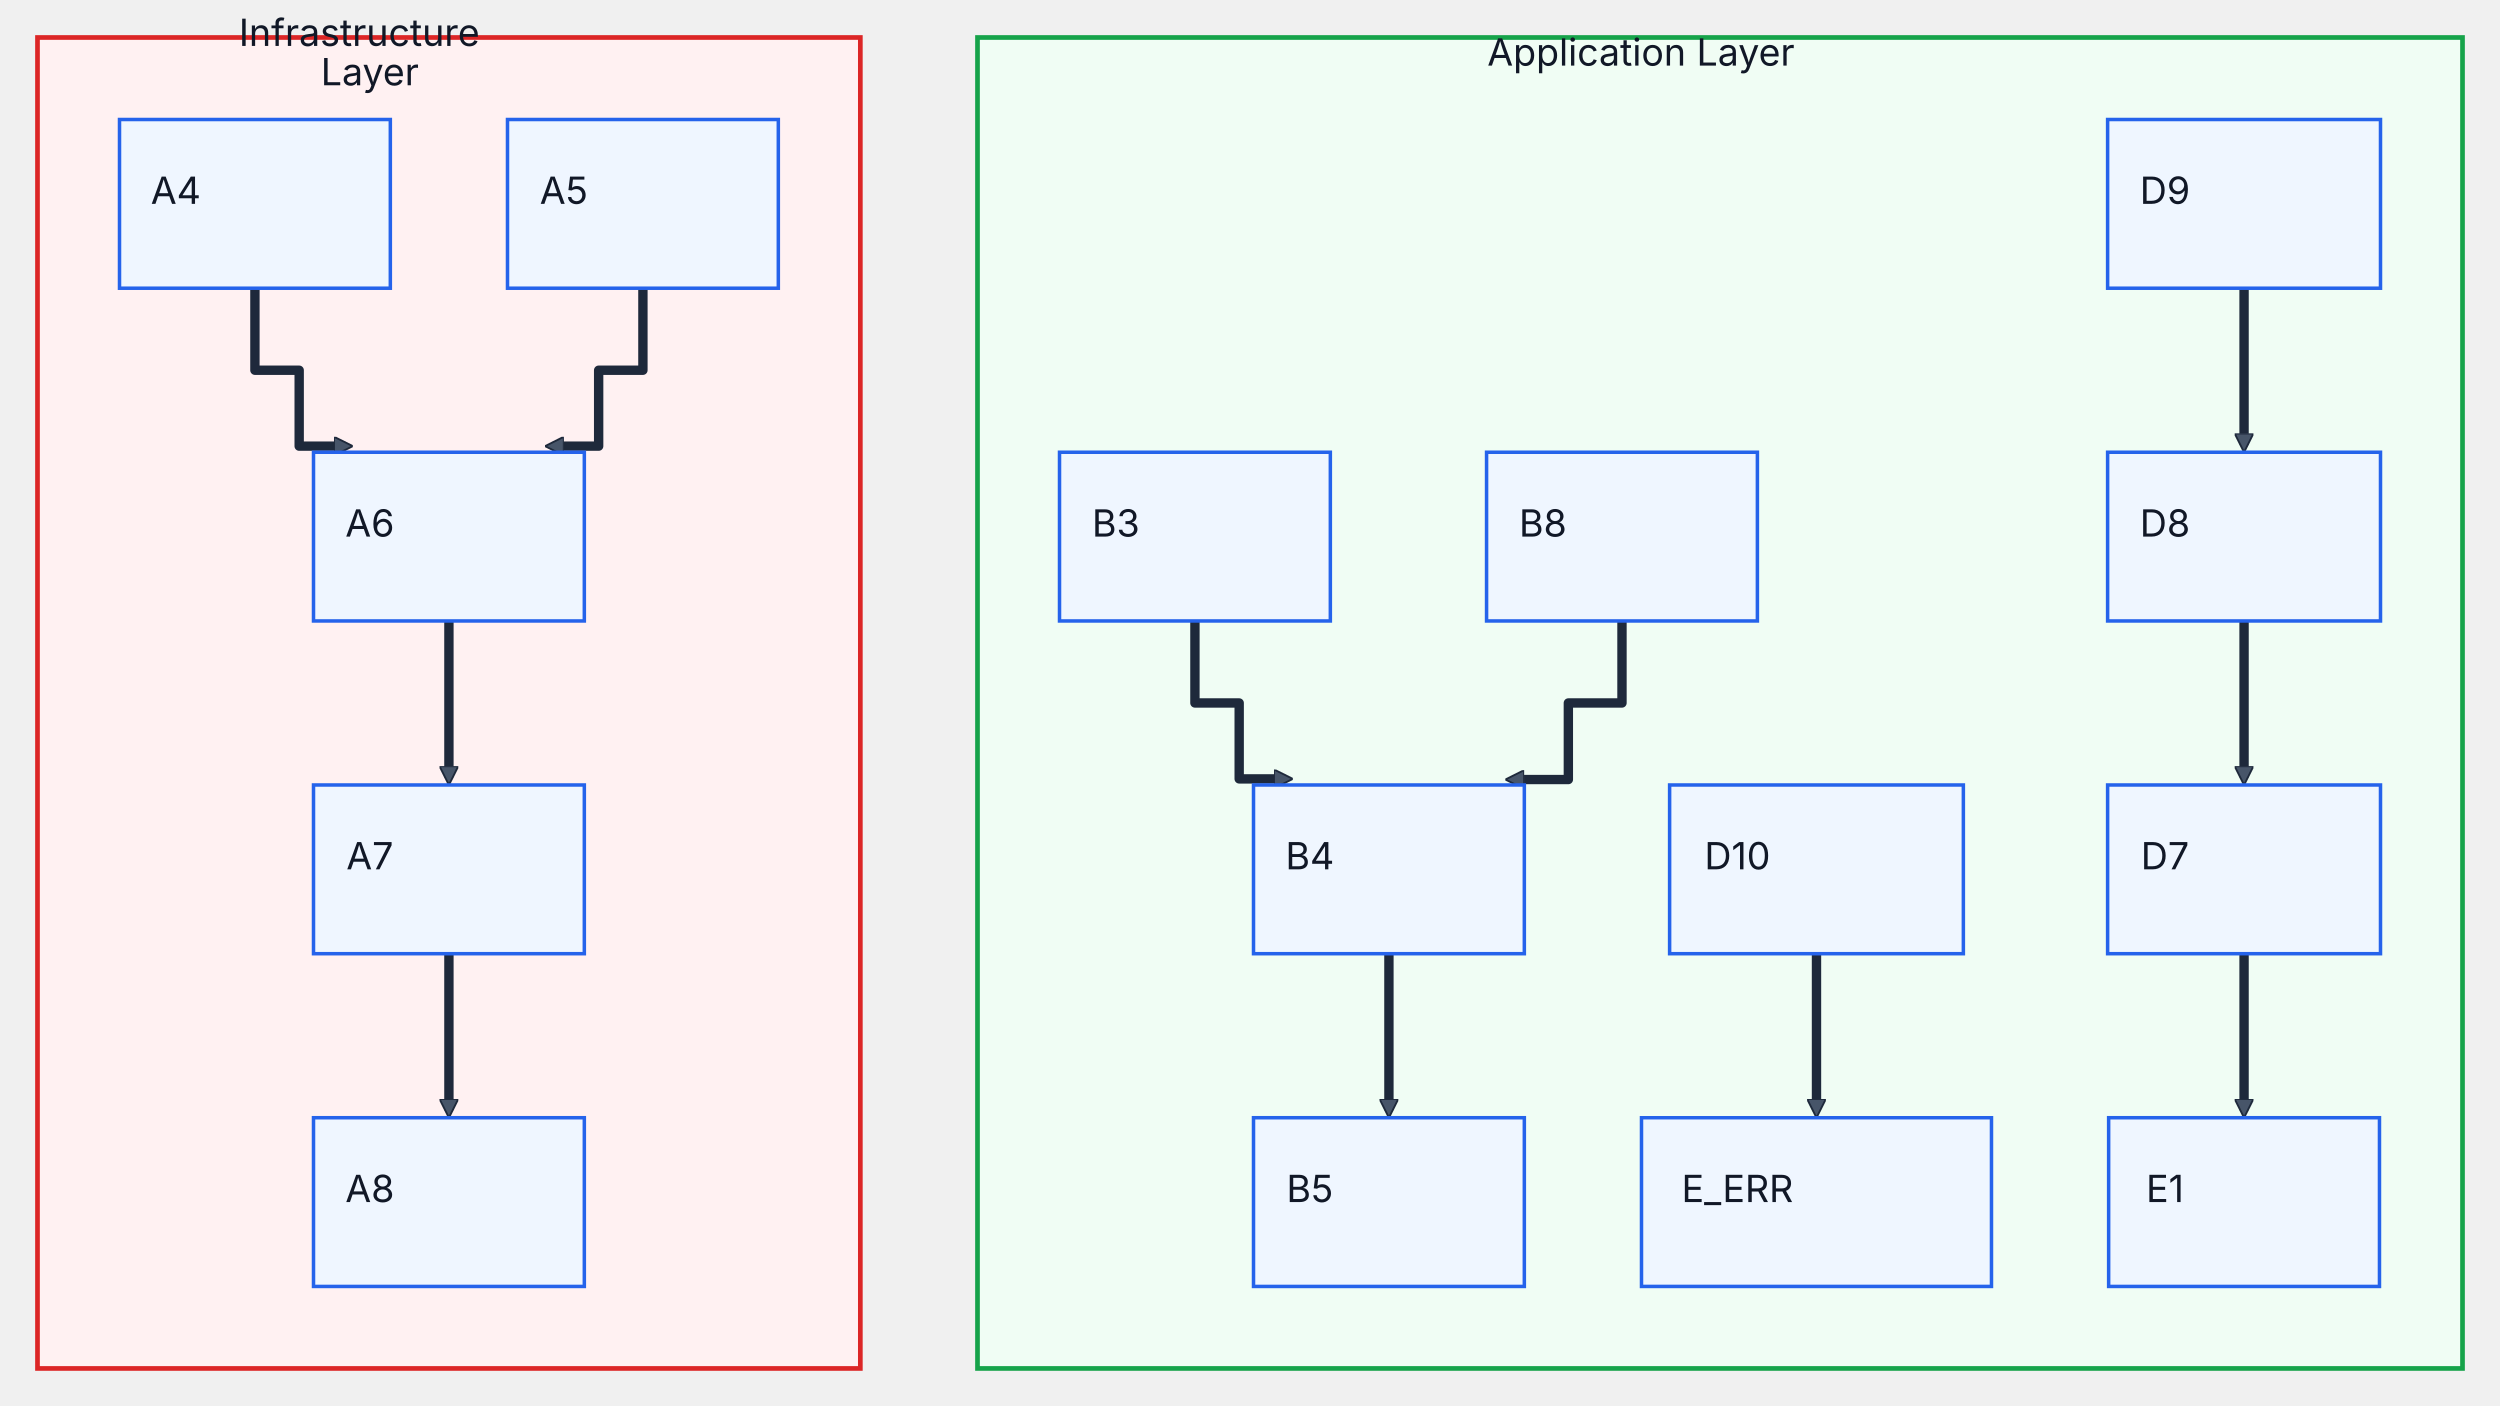
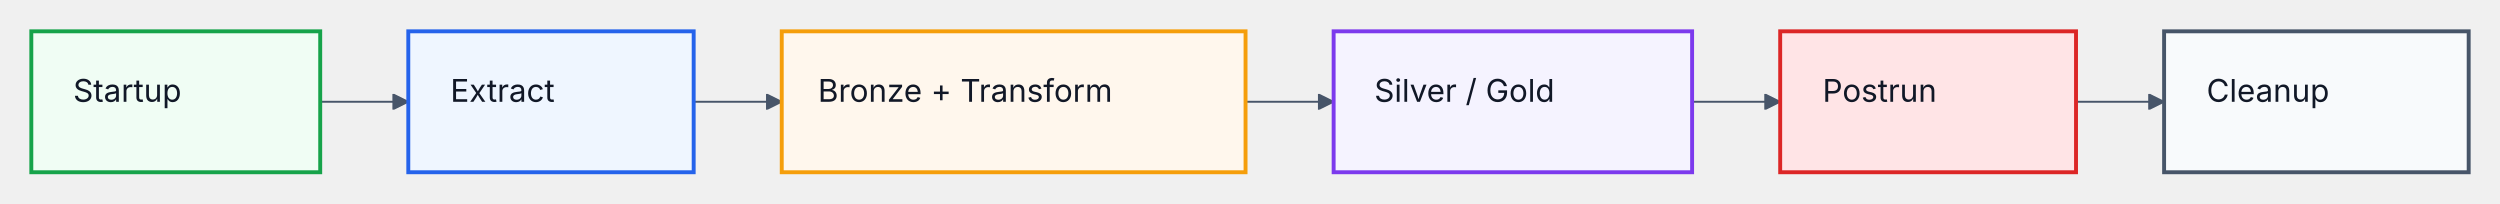
- <svg xmlns="http://www.w3.org/2000/svg" id="my-svg" width="100%" aria-roledescription="flowchart-v2" class="flowchart" style="max-width:1066.9px;background-color:white" viewBox="-8 -8 1066.898 600">
-   <style>#my-svg{font-family:Inter,-apple-system,BlinkMacSystemFont,'Segoe UI',Roboto,Oxygen,Ubuntu,sans-serif;font-size:16px;fill:#212121;}@keyframes edge-animation-frame{from{stroke-dashoffset:0;}}@keyframes dash{to{stroke-dashoffset:0;}}#my-svg .edge-animation-slow{stroke-dasharray:9,5!important;stroke-dashoffset:900;animation:dash 50s linear infinite;stroke-linecap:round;}#my-svg .edge-animation-fast{stroke-dasharray:9,5!important;stroke-dashoffset:900;animation:dash 20s linear infinite;stroke-linecap:round;}#my-svg .error-icon{fill:#f0fdf4;}#my-svg .error-text{fill:#212121;stroke:#212121;}#my-svg .edge-thickness-normal{stroke-width:1px;}#my-svg .edge-thickness-thick{stroke-width:3.5px;}#my-svg .edge-pattern-solid{stroke-dasharray:0;}#my-svg .edge-thickness-invisible{stroke-width:0;fill:none;}#my-svg .edge-pattern-dashed{stroke-dasharray:3;}#my-svg .edge-pattern-dotted{stroke-dasharray:2;}#my-svg .marker{fill:#475569;stroke:#475569;}#my-svg .marker.cross{stroke:#475569;}#my-svg svg{font-family:Inter,-apple-system,BlinkMacSystemFont,'Segoe UI',Roboto,Oxygen,Ubuntu,sans-serif;font-size:16px;}#my-svg p{margin:0;}#my-svg .label{font-family:Inter,-apple-system,BlinkMacSystemFont,'Segoe UI',Roboto,Oxygen,Ubuntu,sans-serif;color:#212121;}#my-svg .cluster-label text{fill:#1e40af;}#my-svg .cluster-label span{color:#1e40af;}#my-svg .cluster-label span p{background-color:transparent;}#my-svg .label text,#my-svg span{fill:#212121;color:#212121;}#my-svg .node rect,#my-svg .node circle,#my-svg .node ellipse,#my-svg .node polygon,#my-svg .node path{fill:#eff6ff;stroke:#2563eb;stroke-width:1px;}#my-svg .rough-node .label text,#my-svg .node .label text,#my-svg .image-shape .label,#my-svg .icon-shape .label{text-anchor:middle;}#my-svg .node .katex path{fill:#000;stroke:#000;stroke-width:1px;}#my-svg .rough-node .label,#my-svg .node .label,#my-svg .image-shape .label,#my-svg .icon-shape .label{text-align:center;}#my-svg .node.clickable{cursor:pointer;}#my-svg .root .anchor path{fill:#475569!important;stroke-width:0;stroke:#475569;}#my-svg .arrowheadPath{fill:#0b0b0b;}#my-svg .edgePath .path{stroke:#475569;stroke-width:2.0px;}#my-svg .flowchart-link{stroke:#475569;fill:none;}#my-svg .edgeLabel{background-color:#ffffff;text-align:center;}#my-svg .edgeLabel p{background-color:#ffffff;}#my-svg .edgeLabel rect{opacity:0.5;background-color:#ffffff;fill:#ffffff;}#my-svg .labelBkg{background-color:rgba(255, 255, 255, 0.5);}#my-svg .cluster rect{fill:#f8fafc;stroke:#94a3b8;stroke-width:1px;}#my-svg .cluster text{fill:#1e40af;}#my-svg .cluster span{color:#1e40af;}#my-svg div.mermaidTooltip{position:absolute;text-align:center;max-width:200px;padding:2px;font-family:Inter,-apple-system,BlinkMacSystemFont,'Segoe UI',Roboto,Oxygen,Ubuntu,sans-serif;font-size:12px;background:#f0fdf4;border:1px solid #16a34a;border-radius:2px;pointer-events:none;z-index:100;}#my-svg .flowchartTitleText{text-anchor:middle;font-size:18px;fill:#212121;}#my-svg rect.text{fill:none;stroke-width:0;}#my-svg .icon-shape,#my-svg .image-shape{background-color:#ffffff;text-align:center;}#my-svg .icon-shape p,#my-svg .image-shape p{background-color:#ffffff;padding:2px;}#my-svg .icon-shape rect,#my-svg .image-shape rect{opacity:0.5;background-color:#ffffff;fill:#ffffff;}#my-svg .label-icon{display:inline-block;height:1em;overflow:visible;vertical-align:-0.125em;}#my-svg .node .label-icon path{fill:currentColor;stroke:revert;stroke-width:revert;}#my-svg :root{--mermaid-font-family:"trebuchet ms",verdana,arial,sans-serif;}#my-svg .port&gt;*{fill:#f5f3ff!important;stroke:#7c3aed!important;stroke-width:1px!important;color:#111827!important;}#my-svg .port span{fill:#f5f3ff!important;stroke:#7c3aed!important;stroke-width:1px!important;color:#111827!important;}#my-svg .port tspan{fill:#111827!important;}#my-svg .adapter&gt;*{fill:#fff1f2!important;stroke:#dc2626!important;stroke-width:1px!important;color:#111827!important;}#my-svg .adapter span{fill:#fff1f2!important;stroke:#dc2626!important;stroke-width:1px!important;color:#111827!important;}#my-svg .adapter tspan{fill:#111827!important;}#my-svg .service&gt;*{fill:#eff6ff!important;stroke:#2563eb!important;stroke-width:1px!important;color:#111827!important;}#my-svg .service span{fill:#eff6ff!important;stroke:#2563eb!important;stroke-width:1px!important;color:#111827!important;}#my-svg .service tspan{fill:#111827!important;}#my-svg .process&gt;*{fill:#f0fdf4!important;stroke:#16a34a!important;stroke-width:1px!important;color:#111827!important;}#my-svg .process span{fill:#f0fdf4!important;stroke:#16a34a!important;stroke-width:1px!important;color:#111827!important;}#my-svg .process tspan{fill:#111827!important;}#my-svg .storage&gt;*{fill:#fff7ed!important;stroke:#f59e0b!important;stroke-width:1px!important;color:#111827!important;}#my-svg .storage span{fill:#fff7ed!important;stroke:#f59e0b!important;stroke-width:1px!important;color:#111827!important;}#my-svg .storage tspan{fill:#111827!important;}/*
+ <svg xmlns="http://www.w3.org/2000/svg" id="my-svg" width="100%" aria-roledescription="flowchart-v2" class="flowchart" style="max-width:1277.23px;background-color:white" viewBox="-8 -8 1277.234 104">
+   <style>#my-svg{font-family:Inter,-apple-system,BlinkMacSystemFont,'Segoe UI',Roboto,Oxygen,Ubuntu,sans-serif;font-size:16px;fill:#212121;}@keyframes edge-animation-frame{from{stroke-dashoffset:0;}}@keyframes dash{to{stroke-dashoffset:0;}}#my-svg .edge-animation-slow{stroke-dasharray:9,5!important;stroke-dashoffset:900;animation:dash 50s linear infinite;stroke-linecap:round;}#my-svg .edge-animation-fast{stroke-dasharray:9,5!important;stroke-dashoffset:900;animation:dash 20s linear infinite;stroke-linecap:round;}#my-svg .error-icon{fill:#f0fdf4;}#my-svg .error-text{fill:#212121;stroke:#212121;}#my-svg .edge-thickness-normal{stroke-width:1px;}#my-svg .edge-thickness-thick{stroke-width:3.5px;}#my-svg .edge-pattern-solid{stroke-dasharray:0;}#my-svg .edge-thickness-invisible{stroke-width:0;fill:none;}#my-svg .edge-pattern-dashed{stroke-dasharray:3;}#my-svg .edge-pattern-dotted{stroke-dasharray:2;}#my-svg .marker{fill:#475569;stroke:#475569;}#my-svg .marker.cross{stroke:#475569;}#my-svg svg{font-family:Inter,-apple-system,BlinkMacSystemFont,'Segoe UI',Roboto,Oxygen,Ubuntu,sans-serif;font-size:16px;}#my-svg p{margin:0;}#my-svg .label{font-family:Inter,-apple-system,BlinkMacSystemFont,'Segoe UI',Roboto,Oxygen,Ubuntu,sans-serif;color:#212121;}#my-svg .cluster-label text{fill:#1e40af;}#my-svg .cluster-label span{color:#1e40af;}#my-svg .cluster-label span p{background-color:transparent;}#my-svg .label text,#my-svg span{fill:#212121;color:#212121;}#my-svg .node rect,#my-svg .node circle,#my-svg .node ellipse,#my-svg .node polygon,#my-svg .node path{fill:#eff6ff;stroke:#2563eb;stroke-width:1px;}#my-svg .rough-node .label text,#my-svg .node .label text,#my-svg .image-shape .label,#my-svg .icon-shape .label{text-anchor:middle;}#my-svg .node .katex path{fill:#000;stroke:#000;stroke-width:1px;}#my-svg .rough-node .label,#my-svg .node .label,#my-svg .image-shape .label,#my-svg .icon-shape .label{text-align:center;}#my-svg .node.clickable{cursor:pointer;}#my-svg .root .anchor path{fill:#475569!important;stroke-width:0;stroke:#475569;}#my-svg .arrowheadPath{fill:#0b0b0b;}#my-svg .edgePath .path{stroke:#475569;stroke-width:2.0px;}#my-svg .flowchart-link{stroke:#475569;fill:none;}#my-svg .edgeLabel{background-color:#ffffff;text-align:center;}#my-svg .edgeLabel p{background-color:#ffffff;}#my-svg .edgeLabel rect{opacity:0.5;background-color:#ffffff;fill:#ffffff;}#my-svg .labelBkg{background-color:rgba(255, 255, 255, 0.5);}#my-svg .cluster rect{fill:#f8fafc;stroke:#94a3b8;stroke-width:1px;}#my-svg .cluster text{fill:#1e40af;}#my-svg .cluster span{color:#1e40af;}#my-svg div.mermaidTooltip{position:absolute;text-align:center;max-width:200px;padding:2px;font-family:Inter,-apple-system,BlinkMacSystemFont,'Segoe UI',Roboto,Oxygen,Ubuntu,sans-serif;font-size:12px;background:#f0fdf4;border:1px solid #16a34a;border-radius:2px;pointer-events:none;z-index:100;}#my-svg .flowchartTitleText{text-anchor:middle;font-size:18px;fill:#212121;}#my-svg rect.text{fill:none;stroke-width:0;}#my-svg .icon-shape,#my-svg .image-shape{background-color:#ffffff;text-align:center;}#my-svg .icon-shape p,#my-svg .image-shape p{background-color:#ffffff;padding:2px;}#my-svg .icon-shape rect,#my-svg .image-shape rect{opacity:0.5;background-color:#ffffff;fill:#ffffff;}#my-svg .label-icon{display:inline-block;height:1em;overflow:visible;vertical-align:-0.125em;}#my-svg .node .label-icon path{fill:currentColor;stroke:revert;stroke-width:revert;}#my-svg :root{--mermaid-font-family:"trebuchet ms",verdana,arial,sans-serif;}/*
 * Пользовательские стили диаграмм BioETL (структурированная копия)
 * Источник: custom.css
 * Цель: сгруппировать правила по типам элементов и документировать назначение каждого CSS-параметра.
 */

/* =========================================================
 * 1) Глобальная типографика и базовое поведение текста
 * ========================================================= */
svg {
    /* Задаёт основной стек шрифтов для всего текста в SVG. */
    font-family: Inter, -apple-system, BlinkMacSystemFont, 'Segoe UI', Roboto,
    Oxygen, Ubuntu, sans-serif;
}



/* =========================================================
 * 2) Общая геометрия узлов (для нескольких типов диаграмм)
 * ========================================================= */
.node rect,
.node circle,
.node ellipse,
.node polygon,
.node path {
    /* Единая толщина контура для фигур узлов. */
    stroke-width: 1.5px !important;
    /* Скругляет углы по горизонтали для более мягкого вида. */
    rx: 8;
    /* Скругляет углы по вертикали в паре с rx. */
    ry: 8;
    /* Добавляет лёгкую тень и отделяет узлы от фона. */
    filter:  none; /*  drop-shadow(0px 1px 2px rgba(0, 0, 0, 0.05));*/
}

/* =========================================================
 * 3) Контейнеры subgraph / cluster
 * ========================================================= */
.cluster rect,
.cluster path {
    /* Увеличивает радиус углов у контейнеров-групп. */
    rx: 10;
    /* Поддерживает симметрию скругления по вертикали. */
    ry: 10;
    /* Нейтральная заливка контейнера для снижения визуального шума. */
    fill: #f8fafc;
    /* Приглушённая обводка, чтобы границы были заметны, но не доминировали. */
    stroke: #94a3b8;
    /* Толщина границы контейнера в тон большинству узлов. */
    stroke-width: 1.5px;
    /* Убирает пунктир у рамок контейнеров. */
    stroke-dasharray: none;
    /* Делает фон контейнера полностью непрозрачным. */
    fill-opacity: 1;
    /* Отключает тень контейнера, чтобы акцент оставался на узлах. */
    filter: none;
}

.cluster text {
    /* Нормальный вес шрифта для заголовков групп. */
    font-weight: 400;
    /* Увеличенный размер заголовка относительно текста узлов. */
    font-size: 16px;
}

/* =========================================================
 * 4) Стили линий связей (edges/links)
 * ========================================================= */
.edgePath .path {
    /* Делает основные ребра более заметными в плотных графах. */
    stroke-width: 2.5px;
    /* Скругляет соединения сегментов линий. */
    stroke-linejoin: round;
    /* Скругляет окончания линий. */
    stroke-linecap: round;
}

.edgePath path,
.flowchart-link,
.relation,
.messageLine0,
.messageLine1,
.transition path {
    /* Унифицированные скруглённые соединения для всех типов линий. */
    stroke-linejoin: round;
    /* Унифицированные скруглённые окончания для всех типов линий. */
    stroke-linecap: round;
}

.transition path {
    /* Выравнивает толщину переходов state diagram с основными ребрами. */
    stroke-width: 2.5px;
}

/* =========================================================
 * 5) Подписи ребер и fallback-текст
 * ========================================================= */
.edgeLabel {
    /* Компактный размер шрифта для подписей на связях. */
    font-size: 12px;
    /* Плотная межстрочность для экономии места. */
    line-height: 1.1;
    /* Базовый непрозрачный фон под подписью. */
    background-color: #ffffff;
    /* Небольшие внутренние отступы вокруг текста. */
    padding: 1px 3px;
    /* Мягкое скругление фона подписи. */
    border-radius: 2px;
}

.edgeLabel span,
.edgeLabel p,
text.fo-fallback {
    /* Принудительный тёмный fill для контраста в SVG-рендерах. */
    fill: #111827 !important;
    /* Принудительный тёмный цвет для HTML-подписей. */
    color: #111827 !important;
    /* Полная непрозрачность текста. */
    opacity: 1 !important;
    /* Компактная межстрочность для многострочных подписей. */
    line-height: 1.1;
    /* Убирает стандартные внешние отступы HTML-параграфов. */
    margin: 0;
    /* Убирает стандартные внутренние отступы HTML-параграфов. */
    padding: 0;
}

.edgeLabel .labelBkg,
.labelBkg {
    /* Жёстко задаёт белый фон под текстом подписей. */
    background-color: #ffffff !important;
    /* Делает фон полностью непрозрачным во всех просмотрщиках. */
    opacity: 1 !important;
}

.edgeLabel rect {
    /* Переопределяет полупрозрачный фон по умолчанию у Mermaid. */
    opacity: 1 !important;
    /* Жёстко фиксирует белую заливку прямоугольника под подписью. */
    fill: #ffffff !important;
}

/* =========================================================
 * 6) Элементы sequence diagram
 * ========================================================= */
.actor {
    /* Толщина границы actor-блоков. */
    stroke-width: 1.5px;
    /* Скругление углов actor-блоков по горизонтали. */
    rx: 4;
    /* Скругление углов actor-блоков по вертикали. */
    ry: 4;
}

.messageLine0,
.messageLine1 {
    /* Толщина линий сообщений в sequence diagram. */
    stroke-width: 1.6px;
}

.messageText {
    /* Базовый размер текста сообщений. */
    font-size: 13px;
}

.activation0 {
    /* Более тонкая линия activation bar, чтобы не перегружать схему. */
    stroke-width: 1px;
}

.note {
    /* Скругление углов заметки по горизонтали. */
    rx: 4;
    /* Скругление углов заметки по вертикали. */
    ry: 4;
    /* Тонкая граница для вторичных блоков. */
    stroke-width: 1px;
    /* Лёгкая тень для визуального отделения заметок. */
    filter: drop-shadow(1px 1px 2px rgba(0, 0, 0, 0.06));
}

/* =========================================================
 * 7) Базовые элементы class diagram
 * ========================================================= */
g.classGroup rect {
    /* Скругление углов class box по горизонтали. */
    rx: 10;
    /* Скругление углов class box по вертикали. */
    ry: 10;
    /* Толщина границы class box. */
    stroke-width: 1.5px;
    /* Мягкая тень у class box без агрессивного контраста. */
    filter: drop-shadow(1px 1px 2px rgba(0, 0, 0, 0.06));
}

g.classGroup text {
    /* Базовый размер текста внутри class diagram. */
    font-size: 14px;
    padding: 10px 10px; 
}

g.classGroup line {
    /* Толщина внутренних разделителей класса. */
    stroke-width: 1px;
}

.relation {
    /* Толщина связей между классами на уровне основных ребер. */
    stroke-width: 2.5px;
}

/* =========================================================
 * 8) Типографика HTML-лейблов class diagram
 * ========================================================= */
g.label-group .nodeLabel {
    /* Увеличенный размер названия класса для иерархии. */
    font-size: 16px !important;
    /* Полужирный акцент на имени класса. */
    font-weight: 200 !important;
    /* Лёгкое межбуквенное расстояние для читаемости заголовка. */
    letter-spacing: 0.01em;
}

g.annotation-group .nodeLabel {
    /* Уменьшенный размер для стереотипов/аннотаций. */
    font-size: 11px !important;
    /* Курсив для визуального отделения аннотаций. */
    font-style: italic !important;
    /* Небольшое ослабление контраста вторичного текста. */
    opacity: 0.8;
}

g.members-group .nodeLabel,
g.methods-group .nodeLabel {
    /* Компактный размер для атрибутов и методов. */
    font-size: 12px !important;
    /* Нормальный вес шрифта для плотного структурного текста. */
    font-weight: 400 !important;
}

/* =========================================================
 * 9) Помощники размеров foreignObject (class/flowchart)
 * ========================================================= */
g.members-group foreignObject,
g.methods-group foreignObject {
    /* Минимальная высота областей members/methods. */
    min-height: 40px;
}

.node foreignObject &gt; div,
g.classGroup foreignObject &gt; div {
    /* Стабилизирует вычисление размеров с учётом отступов/границ. */
    box-sizing: border-box;
}

.node.size-sm foreignObject &gt; div {
    /* Минимальная высота для малого размерного уровня узла. */
    min-height: 80px;
    /* Минимальная ширина для малого размерного уровня узла. */
    min-width: 180px;
}

.node.size-md foreignObject &gt; div {
    /* Минимальная высота для среднего размерного уровня узла. */
    min-height: 140px;
    /* Минимальная ширина для среднего размерного уровня узла. */
    min-width: 260px;
}

.node.size-lg foreignObject &gt; div {
    /* Минимальная высота для большого размерного уровня узла. */
    min-height: 200px;
    /* Минимальная ширина для большого размерного уровня узла. */
    min-width: 340px;
}

/* =========================================================
 * 10) Элементы state diagram
 * ========================================================= */
g.stateGroup rect {
    /* Скругление углов контейнеров состояний по горизонтали. */
    rx: 8;
    /* Скругление углов контейнеров состояний по вертикали. */
    ry: 8;
}

.statediagram-state rect {
    /* Скругление углов узлов состояния по горизонтали. */
    rx: 8;
    /* Скругление углов узлов состояния по вертикали. */
    ry: 8;
    /* Толщина границы узла состояния. */
    stroke-width: 1.5px;
    /* Лёгкая тень для визуального отделения state box. */
    filter: drop-shadow(1px 2px 3px rgba(0, 0, 0, 0.08));
}

/* =========================================================
 * 11) Элементы ER diagram
 * ========================================================= */
.er.entityBox {
    /* Толщина границы сущности ER-диаграммы. */
    stroke-width: 1.5px;
    /* Скругление углов сущности по горизонтали. */
    rx: 4;
    /* Скругление углов сущности по вертикали. */
    ry: 4;
    /* Лёгкая тень для отделения блоков сущностей. */
    filter: drop-shadow(1px 2px 3px rgba(0, 0, 0, 0.08));
}

/* =========================================================
 * 12) Узлы mindmap
 * ========================================================= */
.mindmap-node rect,
.mindmap-node circle {
    /* Толщина контура узлов mindmap. */
    stroke-width: 1.5px;
    /* Чуть более выраженная тень для плотных радиальных веток. */
    filter: drop-shadow(1px 2px 2px rgba(0, 0, 0, 0.1));
}

/* =========================================================
 * 13) Маркеры стрелок
 * ========================================================= */
marker path {
    /* Единый нейтральный цвет наконечников стрелок. */
    fill: #475569;
}

/* =========================================================
 * 14) Цветовая карта архитектурных слоёв (fallback-селекторы)
 * ========================================================= */
[id*="Domain"] &gt; rect,
[id*="Domain"] &gt; path {
    /* Цвет фона для доменного слоя. */
    fill: #f5f3ff !important;
    /* Цвет границы для доменного слоя. */
    stroke: #7c3aed !important;
}

.cluster[id*="Domain"] &gt; rect,
.cluster[id*="Domain"] &gt; path {
    fill: #ffffff !important;
}

[id*="Application"] &gt; rect,
[id*="Application"] &gt; path {
    /* Цвет фона для application-слоя. */
    fill: #f0fdf4 !important;
    /* Цвет границы для application-слоя. */
    stroke: #16a34a !important;
}

.cluster[id*="Application"] &gt; rect,
.cluster[id*="Application"] &gt; path {
    fill: #ffffff !important;
}

[id*="Infrastructure"] &gt; rect,
[id*="Infrastructure"] &gt; path {
    /* Цвет фона для infrastructure-слоя. */
    fill: #fff1f2 !important;
    /* Цвет границы для infrastructure-слоя. */
    stroke: #dc2626 !important;
}

.cluster[id*="Infrastructure"] &gt; rect,
.cluster[id*="Infrastructure"] &gt; path {
    fill: #ffffff !important;
}

[id*="Composition"] &gt; rect,
[id*="Composition"] &gt; path {
    /* Цвет фона для composition-слоя. */
    fill: #fff7ed !important;
    /* Цвет границы для composition-слоя. */
    stroke: #f59e0b !important;
}

.cluster[id*="Composition"] &gt; rect,
.cluster[id*="Composition"] &gt; path {
    fill: #ffffff !important;
}

[id*="Interfaces"] &gt; rect,
[id*="Interfaces"] &gt; path {
    /* Цвет фона для слоя интерфейсов. */
    fill: #eff6ff !important;
    /* Цвет границы для слоя интерфейсов. */
    stroke: #2563eb !important;
}

.cluster[id*="Interfaces"] &gt; rect,
.cluster[id*="Interfaces"] &gt; path {
    fill: #ffffff !important;
}

[id*="External"] &gt; rect,
[id*="External"] &gt; path {
    /* Цвет фона для внешних систем. */
    fill: #f1f5f9 !important;
    /* Цвет границы для внешних систем. */
    stroke: #64748b !important;
}

.cluster[id*="External"] &gt; rect,
.cluster[id*="External"] &gt; path {
    fill: #ffffff !important;
}

/* Белая подложка под подписи всех архитектурных/medallion слоёв */
g.cluster[id*="Domain"] .cluster-label foreignObject &gt; div,
g.cluster[id*="Application"] .cluster-label foreignObject &gt; div,
g.cluster[id*="Infrastructure"] .cluster-label foreignObject &gt; div,
g.cluster[id*="Composition"] .cluster-label foreignObject &gt; div,
g.cluster[id*="Interfaces"] .cluster-label foreignObject &gt; div,
g.cluster[id*="External"] .cluster-label foreignObject &gt; div,
g.cluster[id*="Bronze"] .cluster-label foreignObject &gt; div,
g.cluster[id*="Silver"] .cluster-label foreignObject &gt; div,
g.cluster[id*="Gold"] .cluster-label foreignObject &gt; div,
g.cluster[id*="Quarantine"] .cluster-label foreignObject &gt; div {
    background: #ffffff !important;
    padding: 0 6px !important;
    border-radius: 4px;
}

/* Fallback для рендеров без foreignObject: не рисуем толстую обводку */
g.cluster[id*="Domain"] .cluster-label text.fo-fallback,
g.cluster[id*="Application"] .cluster-label text.fo-fallback,
g.cluster[id*="Infrastructure"] .cluster-label text.fo-fallback,
g.cluster[id*="Composition"] .cluster-label text.fo-fallback,
g.cluster[id*="Interfaces"] .cluster-label text.fo-fallback,
g.cluster[id*="External"] .cluster-label text.fo-fallback,
g.cluster[id*="Bronze"] .cluster-label text.fo-fallback,
g.cluster[id*="Silver"] .cluster-label text.fo-fallback,
g.cluster[id*="Gold"] .cluster-label text.fo-fallback,
g.cluster[id*="Quarantine"] .cluster-label text.fo-fallback {
    fill: #111827 !important;
    stroke: none !important;
}

/* =========================================================
 * 15) Цветовая карта слоёв Medallion
 * ========================================================= */
[id*="Bronze"] &gt; rect,
[id*="Bronze"] &gt; path {
    /* Цвет фона Bronze-слоя. */
    fill: #fff7ed !important;
    /* Цвет границы Bronze-слоя. */
    stroke: #f59e0b !important;
}

[id*="Silver"] &gt; rect,
[id*="Silver"] &gt; path {
    /* Цвет фона Silver-слоя. */
    fill: #f8fafc !important;
    /* Цвет границы Silver-слоя. */
    stroke: #475569 !important;
}

[id*="Gold"] &gt; rect,
[id*="Gold"] &gt; path {
    /* Цвет фона Gold-слоя. */
    fill: #fefce8 !important;
    /* Цвет границы Gold-слоя. */
    stroke: #ca8a04 !important;
}

[id*="Quarantine"] &gt; rect,
[id*="Quarantine"] &gt; path {
    /* Цвет фона для карантинных/проблемных потоков данных. */
    fill: #ffe4e6 !important;
    /* Цвет границы для карантинных/проблемных потоков данных. */
    stroke: #e11d48 !important;
}
/* Нормализует вес текста в узлах и заголовках слоёв (без полужирного акцента). */
.node .label text,
.node .label tspan,
.node .label .nodeLabel,
text.fo-fallback {
    stroke: none !important;
    stroke-width: 0 !important;
    fill: #111827 !important;
    font-weight: 400 !important;
}
/* Single text layer (fallback-only) */
text.fo-fallback {
    display: inline !important;
}

foreignObject {
    display: none !important;
}/* bioetl-inject */#my-svg .edgeLabel rect{opacity:1!important;fill:#ffffff!important}#my-svg .labelBkg{background-color:#ffffff!important;opacity:1!important}#my-svg .edgeLabel .labelBkg{background-color:#ffffff!important;opacity:1!important}#my-svg .edgeLabel{font-size:12px;line-height:1.1;padding:1px 3px}#my-svg .edgeLabel span{color:#111827!important;fill:#111827!important;opacity:1!important;line-height:1.1;margin:0;padding:0}#my-svg .edgeLabel p{color:#111827!important;fill:#111827!important;opacity:1!important;line-height:1.1;margin:0;padding:0}#my-svg text.fo-fallback{color:#111827!important;fill:#111827!important;opacity:1!important}</style>
  <marker id="my-svg_flowchart-v2-pointEnd" class="marker flowchart-v2" markerHeight="8" markerUnits="userSpaceOnUse" markerWidth="8" orient="auto" refX="5" refY="5" viewBox="0 0 10 10">
    <path d="m0 0 10 5-10 5z" class="arrowMarkerPath" style="stroke-width:1;stroke-dasharray:1,0" />
  </marker>
  <marker id="my-svg_flowchart-v2-pointStart" class="marker flowchart-v2" markerHeight="8" markerUnits="userSpaceOnUse" markerWidth="8" orient="auto" refX="4.5" refY="5" viewBox="0 0 10 10">
    <path d="m0 5 10 5V0z" class="arrowMarkerPath" style="stroke-width:1;stroke-dasharray:1,0" />
  </marker>
  <marker id="my-svg_flowchart-v2-circleEnd" class="marker flowchart-v2" markerHeight="11" markerUnits="userSpaceOnUse" markerWidth="11" orient="auto" refX="11" refY="5" viewBox="0 0 10 10">
    <circle cx="5" cy="5" r="5" class="arrowMarkerPath" style="stroke-width:1;stroke-dasharray:1,0" />
  </marker>
  <marker id="my-svg_flowchart-v2-circleStart" class="marker flowchart-v2" markerHeight="11" markerUnits="userSpaceOnUse" markerWidth="11" orient="auto" refX="-1" refY="5" viewBox="0 0 10 10">
    <circle cx="5" cy="5" r="5" class="arrowMarkerPath" style="stroke-width:1;stroke-dasharray:1,0" />
  </marker>
  <marker id="my-svg_flowchart-v2-crossEnd" class="marker cross flowchart-v2" markerHeight="11" markerUnits="userSpaceOnUse" markerWidth="11" orient="auto" refX="12" refY="5.2" viewBox="0 0 11 11">
    <path d="m1 1 9 9m0-9-9 9" class="arrowMarkerPath" style="stroke-width:2;stroke-dasharray:1,0" />
  </marker>
  <marker id="my-svg_flowchart-v2-crossStart" class="marker cross flowchart-v2" markerHeight="11" markerUnits="userSpaceOnUse" markerWidth="11" orient="auto" refX="-1" refY="5.2" viewBox="0 0 11 11">
    <path d="m1 1 9 9m0-9-9 9" class="arrowMarkerPath" style="stroke-width:2;stroke-dasharray:1,0" />
  </marker>
  <g class="root">
+     <g class="edgePaths">
+       <path id="L_Startup_Extract_0" marker-end="url(#my-svg_flowchart-v2-pointEnd)" d="M155.594 44h41" class="edge-thickness-normal edge-pattern-solid edge-thickness-normal edge-pattern-solid flowchart-link" data-edge="true" data-et="edge" data-id="L_Startup_Extract_0" data-points="W3sieCI6MTU1LjU5Mzc1LCJ5Ijo0NH0seyJ4IjoxNzguMDkzNzUsInkiOjQ0fSx7IngiOjIwMC41OTM3NSwieSI6NDR9XQ==" />
+       <path id="L_Extract_Process_0" marker-end="url(#my-svg_flowchart-v2-pointEnd)" d="M346.391 44h41" class="edge-thickness-normal edge-pattern-solid edge-thickness-normal edge-pattern-solid flowchart-link" data-edge="true" data-et="edge" data-id="L_Extract_Process_0" data-points="W3sieCI6MzQ2LjM5MDYyNSwieSI6NDR9LHsieCI6MzY4Ljg5MDYyNSwieSI6NDR9LHsieCI6MzkxLjM5MDYyNSwieSI6NDR9XQ==" />
+       <path id="L_Process_Load_0" marker-end="url(#my-svg_flowchart-v2-pointEnd)" d="M628.344 44h41" class="edge-thickness-normal edge-pattern-solid edge-thickness-normal edge-pattern-solid flowchart-link" data-edge="true" data-et="edge" data-id="L_Process_Load_0" data-points="W3sieCI6NjI4LjM0Mzc1LCJ5Ijo0NH0seyJ4Ijo2NTAuODQzNzUsInkiOjQ0fSx7IngiOjY3My4zNDM3NSwieSI6NDR9XQ==" />
+       <path id="L_Load_Postrun_0" marker-end="url(#my-svg_flowchart-v2-pointEnd)" d="M856.484 44h41" class="edge-thickness-normal edge-pattern-solid edge-thickness-normal edge-pattern-solid flowchart-link" data-edge="true" data-et="edge" data-id="L_Load_Postrun_0" data-points="W3sieCI6ODU2LjQ4NDM3NSwieSI6NDR9LHsieCI6ODc4Ljk4NDM3NSwieSI6NDR9LHsieCI6OTAxLjQ4NDM3NSwieSI6NDR9XQ==" />
+       <path id="L_Postrun_Cleanup_0" marker-end="url(#my-svg_flowchart-v2-pointEnd)" d="M1052.625 44h41" class="edge-thickness-normal edge-pattern-solid edge-thickness-normal edge-pattern-solid flowchart-link" data-edge="true" data-et="edge" data-id="L_Postrun_Cleanup_0" data-points="W3sieCI6MTA1Mi42MjUsInkiOjQ0fSx7IngiOjEwNzUuMTI1LCJ5Ijo0NH0seyJ4IjoxMDk3LjYyNSwieSI6NDR9XQ==" />
+     </g>
    <g class="nodes">
-       <g class="root">
-         <g class="clusters">
-           <g id="Infrastructure" class="cluster" data-look="classic">
-             <path d="M8 8h351.156v568H8z" style="fill:#fff1f2!important;stroke:#dc2626!important;stroke-width:2px!important" />
-             <g class="cluster-label">
-               <text xml:space="preserve" x="69.367" y="3.6" class="fo-fallback" text-anchor="middle" transform="translate(114.21 8)">
-                 <tspan x="69.367">Infrastructure</tspan>
-                 <tspan x="69.367" dy="16.8">Layer</tspan>
-               </text>
-             </g>
-           </g>
-         </g>
-         <g class="edgePaths">
-           <path id="L_N9_N5_0" marker-end="url(#my-svg_flowchart-v2-pointEnd__1E293B)" d="M100.789 115v35h18.888v32.396h18.887" class="edge-thickness-thick edge-pattern-solid edge-thickness-normal edge-pattern-solid flowchart-link" data-edge="true" data-et="edge" data-id="L_N9_N5_0" data-points="W3sieCI6MTAwLjc4OTA2MjUsInkiOjExNX0seyJ4IjoxMDAuNzg5MDYyNSwieSI6MTUwfSx7IngiOjE0MS42MDA1NzIxODMwOTg2LCJ5IjoxODV9XQ==" style="stroke:#1E293B;stroke-width:4px;fill:none;stroke:#1E293B;stroke-width:4px;fill:none" />
-           <path id="L_N10_N5_0" marker-end="url(#my-svg_flowchart-v2-pointEnd__1E293B)" d="M266.367 115v35H247.48v32.396h-18.888" class="edge-thickness-normal edge-pattern-solid edge-thickness-normal edge-pattern-solid flowchart-link" data-edge="true" data-et="edge" data-id="L_N10_N5_0" data-points="W3sieCI6MjY2LjM2NzE4NzUsInkiOjExNX0seyJ4IjoyNjYuMzY3MTg3NSwieSI6MTUwfSx7IngiOjIyNS41NTU2Nzc4MTY5MDE0LCJ5IjoxODV9XQ==" style="stroke:#1E293B;stroke-width:4px;fill:none;stroke:#1E293B;stroke-width:4px;fill:none" />
-           <path id="L_N5_N6_0" marker-end="url(#my-svg_flowchart-v2-pointEnd__1E293B)" d="M183.578 257v35h0v31h0" class="edge-thickness-normal edge-pattern-solid edge-thickness-normal edge-pattern-solid flowchart-link" data-edge="true" data-et="edge" data-id="L_N5_N6_0" data-points="W3sieCI6MTgzLjU3ODEyNSwieSI6MjU3fSx7IngiOjE4My41NzgxMjUsInkiOjI5Mn0seyJ4IjoxODMuNTc4MTI1LCJ5IjozMjd9XQ==" style="stroke:#1E293B;stroke-width:4px;fill:none;stroke:#1E293B;stroke-width:4px;fill:none" />
-           <path id="L_N6_N11_0" marker-end="url(#my-svg_flowchart-v2-pointEnd__1E293B)" d="M183.578 399v35h0v31h0" class="edge-thickness-normal edge-pattern-solid edge-thickness-normal edge-pattern-solid flowchart-link" data-edge="true" data-et="edge" data-id="L_N6_N11_0" data-points="W3sieCI6MTgzLjU3ODEyNSwieSI6Mzk5fSx7IngiOjE4My41NzgxMjUsInkiOjQzNH0seyJ4IjoxODMuNTc4MTI1LCJ5Ijo0Njl9XQ==" style="stroke:#1E293B;stroke-width:4px;fill:none;stroke:#1E293B;stroke-width:4px;fill:none" />
-         </g>
-         <g class="nodes">
-           <g id="flowchart-N5-10" class="node default">
-             <path d="M125.79 185h115.577v72H125.79z" class="basic label-container" />
-             <g class="label" transform="translate(173.79 209)">
-               <rect />
-               <text xml:space="preserve" x="9.789" y="12" class="fo-fallback" text-anchor="middle">
-                 <tspan x="9.789">A6</tspan>
-               </text>
-             </g>
-           </g>
-           <g id="flowchart-N9-12" class="node default">
-             <path d="M43 43h115.578v72H43z" class="basic label-container" />
-             <g class="label" transform="translate(91 67)">
-               <rect />
-               <text xml:space="preserve" x="9.789" y="12" class="fo-fallback" text-anchor="middle">
-                 <tspan x="9.789">A4</tspan>
-               </text>
-             </g>
-           </g>
-           <g id="flowchart-N10-13" class="node default">
-             <path d="M208.578 43h115.578v72H208.578z" class="basic label-container" />
-             <g class="label" transform="translate(256.578 67)">
-               <rect />
-               <text xml:space="preserve" x="9.789" y="12" class="fo-fallback" text-anchor="middle">
-                 <tspan x="9.789">A5</tspan>
-               </text>
-             </g>
-           </g>
-           <g id="flowchart-N6-11" class="node default">
-             <path d="M125.79 327h115.577v72H125.79z" class="basic label-container" />
-             <g class="label" transform="translate(173.79 351)">
-               <rect />
-               <text xml:space="preserve" x="9.789" y="12" class="fo-fallback" text-anchor="middle">
-                 <tspan x="9.789">A7</tspan>
-               </text>
-             </g>
-           </g>
-           <g id="flowchart-N11-14" class="node default">
-             <path d="M125.79 469h115.577v72H125.79z" class="basic label-container" />
-             <g class="label" transform="translate(173.79 493)">
-               <rect />
-               <text xml:space="preserve" x="9.789" y="12" class="fo-fallback" text-anchor="middle">
-                 <tspan x="9.789">A8</tspan>
-               </text>
-             </g>
-           </g>
+       <g id="flowchart-Startup-0" class="node default">
+         <path d="M-73.797-36H73.797v72H-73.797z" class="basic label-container" style="fill:#f0fdf4!important;stroke:#16a34a!important;stroke-width:2px!important" transform="translate(81.797 44)" />
+         <g class="label" transform="translate(56 32)">
+           <rect />
+           <text xml:space="preserve" x="25.797" y="12" class="fo-fallback" text-anchor="middle">
+             <tspan x="25.797">Startup</tspan>
+           </text>
        </g>
      </g>
-       <g class="root">
-         <g class="clusters" transform="translate(401.156)">
-           <g id="Application" class="cluster" data-look="classic">
-             <path d="M8 8h633.742v568H8z" style="fill:#f0fdf4!important;stroke:#16a34a!important;stroke-width:2px!important" />
-             <g class="cluster-label">
-               <text xml:space="preserve" x="61.375" y="12" class="fo-fallback" text-anchor="middle" transform="translate(263.496 8)">
-                 <tspan x="61.375">Application Layer</tspan>
-               </text>
-             </g>
-           </g>
+       <g id="flowchart-Extract-1" class="node default">
+         <path d="M-72.898-36H72.899v72H-72.898z" class="basic label-container" style="fill:#eff6ff!important;stroke:#2563eb!important;stroke-width:2px!important" transform="translate(273.492 44)" />
+         <g class="label" transform="translate(248.594 32)">
+           <rect />
+           <text xml:space="preserve" x="24.898" y="12" class="fo-fallback" text-anchor="middle">
+             <tspan x="24.898">Extract</tspan>
+           </text>
        </g>
-         <g class="edgePaths" transform="translate(401.156)">
-           <path id="L_N12_N13_0" marker-end="url(#my-svg_flowchart-v2-pointEnd__1E293B)" d="M100.789 257v35h18.888v32.396h18.887" class="edge-thickness-normal edge-pattern-solid edge-thickness-normal edge-pattern-solid flowchart-link" data-edge="true" data-et="edge" data-id="L_N12_N13_0" data-points="W3sieCI6MTAwLjc4OTA2MjUsInkiOjI1N30seyJ4IjoxMDAuNzg5MDYyNSwieSI6MjkyfSx7IngiOjE0MS42MDA1NzIxODMwOTg2LCJ5IjozMjd9XQ==" style="stroke:#1E293B;stroke-width:4px;fill:none;stroke:#1E293B;stroke-width:4px;fill:none" />
-           <path id="L_N13_N14_0" marker-end="url(#my-svg_flowchart-v2-pointEnd__1E293B)" d="M183.578 399v35h0v31h0" class="edge-thickness-normal edge-pattern-solid edge-thickness-normal edge-pattern-solid flowchart-link" data-edge="true" data-et="edge" data-id="L_N13_N14_0" data-points="W3sieCI6MTgzLjU3ODEyNSwieSI6Mzk5fSx7IngiOjE4My41NzgxMjUsInkiOjQzNH0seyJ4IjoxODMuNTc4MTI1LCJ5Ijo0Njl9XQ==" style="stroke:#1E293B;stroke-width:4px;fill:none;stroke:#1E293B;stroke-width:4px;fill:none" />
-           <path id="L_N15_N13_0" marker-end="url(#my-svg_flowchart-v2-pointEnd__1E293B)" d="M283.039 257v35h-22.887v32.676h-22.887" class="edge-thickness-normal edge-pattern-solid edge-thickness-normal edge-pattern-solid flowchart-link" data-edge="true" data-et="edge" data-id="L_N15_N13_0" data-points="W3sieCI6MjgzLjAzOTA2MjUsInkiOjI1N30seyJ4IjoyODMuMDM5MDYyNSwieSI6MjkyfSx7IngiOjIzNC4wMDkwMjI4ODczMjM5NCwieSI6MzI3fV0=" style="stroke:#1E293B;stroke-width:4px;fill:none;stroke:#1E293B;stroke-width:4px;fill:none" />
-           <path id="L_N1_N2_0" marker-end="url(#my-svg_flowchart-v2-pointEnd__1E293B)" d="M548.516 257v35h0v31h0" class="edge-thickness-normal edge-pattern-solid edge-thickness-normal edge-pattern-solid flowchart-link" data-edge="true" data-et="edge" data-id="L_N1_N2_0" data-points="W3sieCI6NTQ4LjUxNTYyNSwieSI6MjU3fSx7IngiOjU0OC41MTU2MjUsInkiOjI5Mn0seyJ4Ijo1NDguNTE1NjI1LCJ5IjozMjd9XQ==" style="stroke:#1E293B;stroke-width:4px;fill:none;stroke:#1E293B;stroke-width:4px;fill:none" />
-           <path id="L_N7_N1_0" marker-end="url(#my-svg_flowchart-v2-pointEnd__1E293B)" d="M548.516 115v35h0v31h0" class="edge-thickness-normal edge-pattern-solid edge-thickness-normal edge-pattern-solid flowchart-link" data-edge="true" data-et="edge" data-id="L_N7_N1_0" data-points="W3sieCI6NTQ4LjUxNTYyNSwieSI6MTE1fSx7IngiOjU0OC41MTU2MjUsInkiOjE1MH0seyJ4Ijo1NDguNTE1NjI1LCJ5IjoxODV9XQ==" style="stroke:#1E293B;stroke-width:4px;fill:none;stroke:#1E293B;stroke-width:4px;fill:none" />
-           <path id="L_N3_N4_0" marker-end="url(#my-svg_flowchart-v2-pointEnd__1E293B)" d="M366.047 399v35h0v31h0" class="edge-thickness-normal edge-pattern-solid edge-thickness-normal edge-pattern-solid flowchart-link" data-edge="true" data-et="edge" data-id="L_N3_N4_0" data-points="W3sieCI6MzY2LjA0Njg3NSwieSI6Mzk5fSx7IngiOjM2Ni4wNDY4NzUsInkiOjQzNH0seyJ4IjozNjYuMDQ2ODc1LCJ5Ijo0Njl9XQ==" style="stroke:#1E293B;stroke-width:4px;fill:none;stroke:#1E293B;stroke-width:4px;fill:none" />
-           <path id="L_N2_N8_0" marker-end="url(#my-svg_flowchart-v2-pointEnd__1E293B)" d="M548.516 399v35h0v31h0" class="edge-thickness-thick edge-pattern-solid edge-thickness-normal edge-pattern-solid flowchart-link" data-edge="true" data-et="edge" data-id="L_N2_N8_0" data-points="W3sieCI6NTQ4LjUxNTYyNSwieSI6Mzk5fSx7IngiOjU0OC41MTU2MjUsInkiOjQzNH0seyJ4Ijo1NDguNTE1NjI1LCJ5Ijo0Njl9XQ==" style="stroke:#1E293B;stroke-width:4px;fill:none;stroke:#1E293B;stroke-width:4px;fill:none" />
+       </g>
+       <g id="flowchart-Process-2" class="node default">
+         <path d="M-118.477-36h236.953v72h-236.953z" class="basic label-container" style="fill:#fff7ed!important;stroke:#f59e0b!important;stroke-width:2px!important" transform="translate(509.867 44)" />
+         <g class="label" transform="translate(439.39 32)">
+           <rect />
+           <text xml:space="preserve" x="70.477" y="12" class="fo-fallback" text-anchor="middle">
+             <tspan x="70.477">Bronze + Transform</tspan>
+           </text>
        </g>
-         <g class="nodes" transform="translate(401.156)">
-           <g id="flowchart-N1-0" class="node default">
-             <path d="M490.289 185h116.453v72H490.289z" class="basic label-container" />
-             <g class="label" transform="translate(538.29 209)">
-               <rect />
-               <text xml:space="preserve" x="10.227" y="12" class="fo-fallback" text-anchor="middle">
-                 <tspan x="10.227">D8</tspan>
-               </text>
-             </g>
-           </g>
-           <g id="flowchart-N12-6" class="node default">
-             <path d="M43 185h115.578v72H43z" class="basic label-container" />
-             <g class="label" transform="translate(91 209)">
-               <rect />
-               <text xml:space="preserve" x="9.789" y="12" class="fo-fallback" text-anchor="middle">
-                 <tspan x="9.789">B3</tspan>
-               </text>
-             </g>
-           </g>
-           <g id="flowchart-N13-7" class="node default">
-             <path d="M125.79 327h115.577v72H125.79z" class="basic label-container" />
-             <g class="label" transform="translate(173.79 351)">
-               <rect />
-               <text xml:space="preserve" x="9.789" y="12" class="fo-fallback" text-anchor="middle">
-                 <tspan x="9.789">B4</tspan>
-               </text>
-             </g>
-           </g>
-           <g id="flowchart-N14-8" class="node default">
-             <path d="M125.79 469h115.577v72H125.79z" class="basic label-container" />
-             <g class="label" transform="translate(173.79 493)">
-               <rect />
-               <text xml:space="preserve" x="9.789" y="12" class="fo-fallback" text-anchor="middle">
-                 <tspan x="9.789">B5</tspan>
-               </text>
-             </g>
-           </g>
-           <g id="flowchart-N15-9" class="node default">
-             <path d="M225.25 185h115.578v72H225.25z" class="basic label-container" />
-             <g class="label" transform="translate(273.25 209)">
-               <rect />
-               <text xml:space="preserve" x="9.789" y="12" class="fo-fallback" text-anchor="middle">
-                 <tspan x="9.789">B8</tspan>
-               </text>
-             </g>
-           </g>
-           <g id="flowchart-N2-1" class="node default">
-             <path d="M490.289 327h116.453v72H490.289z" class="basic label-container" />
-             <g class="label" transform="translate(538.29 351)">
-               <rect />
-               <text xml:space="preserve" x="10.227" y="12" class="fo-fallback" text-anchor="middle">
-                 <tspan x="10.227">D7</tspan>
-               </text>
-             </g>
-           </g>
-           <g id="flowchart-N7-4" class="node default">
-             <path d="M490.289 43h116.453v72H490.289z" class="basic label-container" />
-             <g class="label" transform="translate(538.29 67)">
-               <rect />
-               <text xml:space="preserve" x="10.227" y="12" class="fo-fallback" text-anchor="middle">
-                 <tspan x="10.227">D9</tspan>
-               </text>
-             </g>
-           </g>
-           <g id="flowchart-N3-2" class="node default">
-             <path d="M303.367 327h125.359v72h-125.36z" class="basic label-container" />
-             <g class="label" transform="translate(351.367 351)">
-               <rect />
-               <text xml:space="preserve" x="14.68" y="12" class="fo-fallback" text-anchor="middle">
-                 <tspan x="14.68">D10</tspan>
-               </text>
-             </g>
-           </g>
-           <g id="flowchart-N4-3" class="node default">
-             <path d="M291.367 469h149.359v72h-149.36z" class="basic label-container" />
-             <g class="label" transform="translate(339.367 493)">
-               <rect />
-               <text xml:space="preserve" x="26.68" y="12" class="fo-fallback" text-anchor="middle">
-                 <tspan x="26.68">E_ERR</tspan>
-               </text>
-             </g>
-           </g>
-           <g id="flowchart-N8-5" class="node default">
-             <path d="M490.727 469h115.578v72H490.727z" class="basic label-container" />
-             <g class="label" transform="translate(538.727 493)">
-               <rect />
-               <text xml:space="preserve" x="9.789" y="12" class="fo-fallback" text-anchor="middle">
-                 <tspan x="9.789">E1</tspan>
-               </text>
-             </g>
-           </g>
+       </g>
+       <g id="flowchart-Load-3" class="node default">
+         <path d="M-91.57-36H91.571v72H-91.57z" class="basic label-container" style="fill:#f5f3ff!important;stroke:#7c3aed!important;stroke-width:2px!important" transform="translate(764.914 44)" />
+         <g class="label" transform="translate(721.344 32)">
+           <rect />
+           <text xml:space="preserve" x="43.57" y="12" class="fo-fallback" text-anchor="middle">
+             <tspan x="43.57">Silver / Gold</tspan>
+           </text>
+         </g>
+       </g>
+       <g id="flowchart-Postrun-4" class="node default">
+         <path d="M-75.57-36H75.571v72H-75.57z" class="basic label-container" style="fill:#ffe4e6!important;stroke:#dc2626!important;stroke-width:2px!important" transform="translate(977.055 44)" />
+         <g class="label" transform="translate(949.484 32)">
+           <rect />
+           <text xml:space="preserve" x="27.57" y="12" class="fo-fallback" text-anchor="middle">
+             <tspan x="27.57">Postrun</tspan>
+           </text>
+         </g>
+       </g>
+       <g id="flowchart-Cleanup-5" class="node default">
+         <path d="M-77.805-36H77.804v72H-77.805z" class="basic label-container" style="fill:#f8fafc!important;stroke:#475569!important;stroke-width:2px!important" transform="translate(1175.43 44)" />
+         <g class="label" transform="translate(1145.625 32)">
+           <rect />
+           <text xml:space="preserve" x="29.805" y="12" class="fo-fallback" text-anchor="middle">
+             <tspan x="29.805">Cleanup</tspan>
+           </text>
        </g>
      </g>
    </g>
  </g>
-   <marker id="my-svg_flowchart-v2-pointEnd__1E293B" class="marker flowchart-v2" markerHeight="8" markerUnits="userSpaceOnUse" markerWidth="8" orient="auto" refX="5" refY="5" viewBox="0 0 10 10">
-     <path fill="#1e293b" stroke="#1e293b" d="m0 0 10 5-10 5z" class="arrowMarkerPath" style="stroke-width:1;stroke-dasharray:1,0" />
-   </marker>
</svg>
